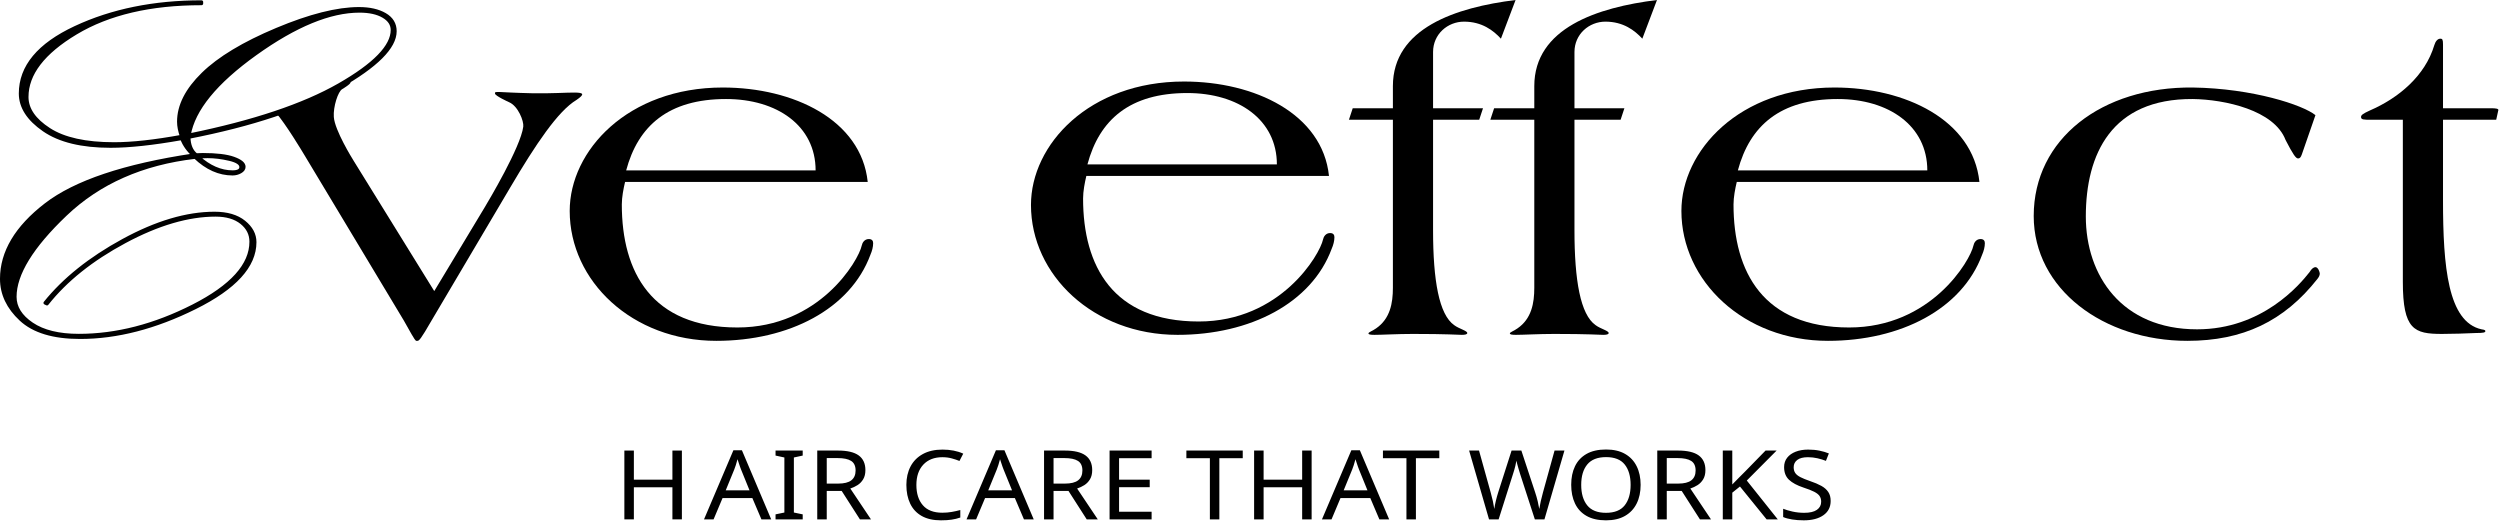
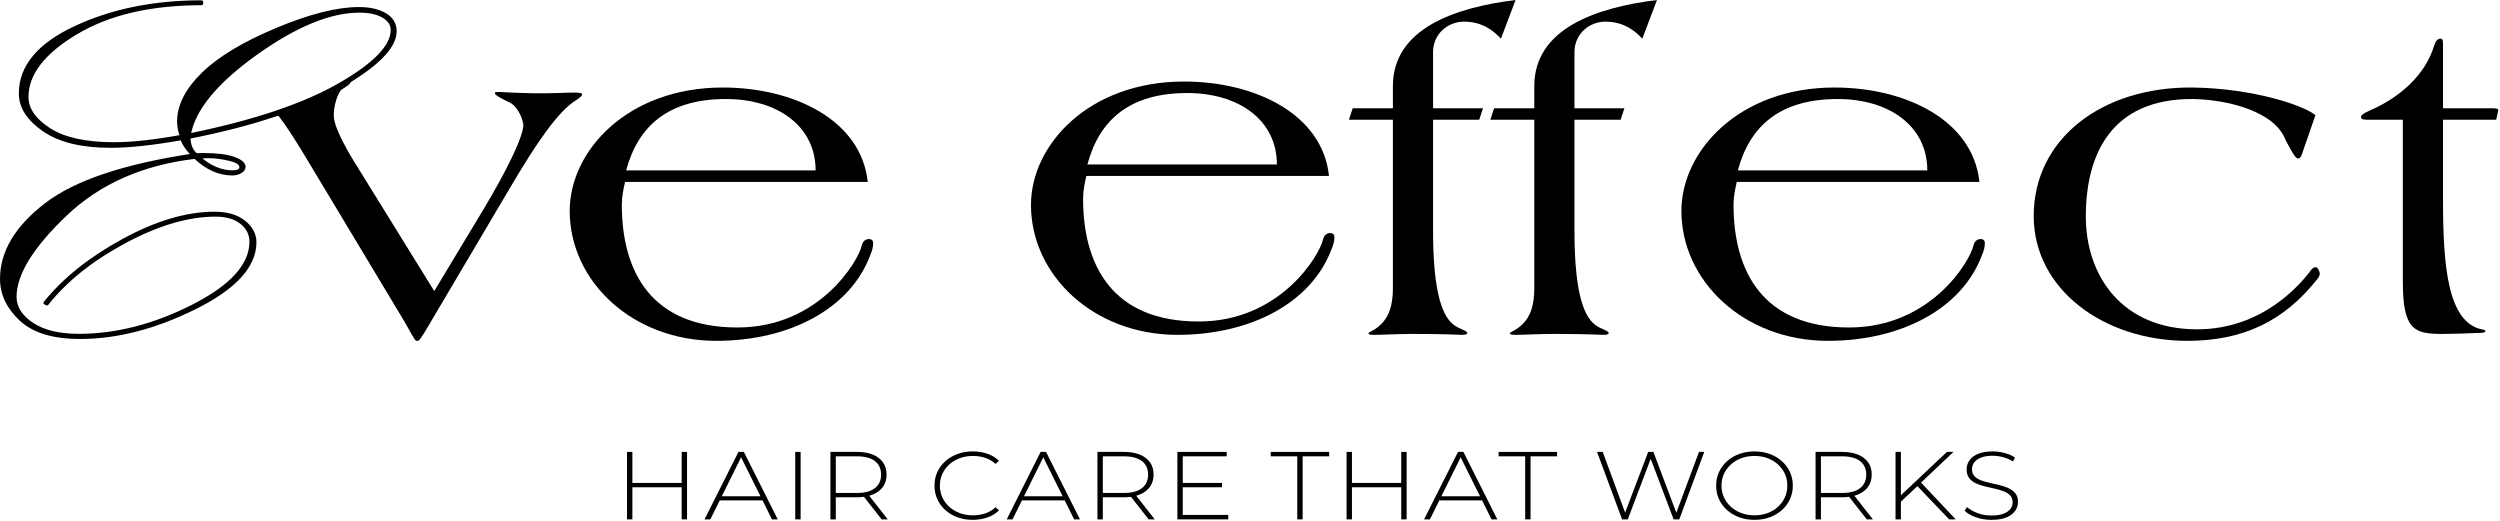
<svg xmlns="http://www.w3.org/2000/svg" width="100%" height="100%" viewBox="0 0 1526 318" version="1.1" xml:space="preserve" style="fill-rule:evenodd;clip-rule:evenodd;stroke-linejoin:round;stroke-miterlimit:2;">
-   <g>
-     <path d="M115.238,83.712c0.108,4.942 1.618,8.557 4.53,10.845l4.045,-0.137c8.305,0 14.561,0.755 18.768,2.265c4.207,1.51 6.31,3.226 6.31,5.148c0,1.19 -0.728,2.196 -2.184,3.02c-1.456,0.824 -3.047,1.236 -4.773,1.236c-8.09,0 -15.694,-3.386 -22.813,-10.159c-32.251,3.752 -58.65,15.421 -79.197,35.006c-20.548,19.585 -30.821,36.333 -30.821,50.244c0,6.406 3.452,11.943 10.355,16.611c6.903,4.667 16.449,7.001 28.637,7.001c22.975,0 46.246,-5.994 69.813,-17.983c23.568,-11.989 35.352,-25.076 35.352,-39.262c0,-4.667 -1.942,-8.557 -5.825,-11.669c-3.883,-3.112 -9.168,-4.667 -15.856,-4.667c-16.719,0 -35.19,5.422 -55.414,16.267c-20.224,10.845 -36.053,23.497 -47.486,37.957l-1.133,-0.549c11.541,-14.368 27.424,-27.067 47.648,-38.095c20.224,-11.028 38.803,-16.542 55.737,-16.542c7.658,0 13.671,1.762 18.04,5.285c4.368,3.523 6.553,7.619 6.553,12.286c0,14.552 -12.161,27.868 -36.484,39.948c-24.323,12.081 -47.702,18.121 -70.137,18.121c-16.287,0 -28.341,-3.638 -36.161,-10.914c-7.82,-7.276 -11.73,-15.535 -11.73,-24.779c0,-16.29 8.979,-31.368 26.938,-45.233c17.959,-13.865 48.025,-23.955 90.199,-30.27c-3.128,-2.654 -5.555,-6.04 -7.281,-10.159c-17.581,3.112 -32.035,4.667 -43.36,4.667c-17.581,0 -31.145,-3.295 -40.691,-9.884c-9.546,-6.589 -14.319,-14.002 -14.319,-22.239c0,-16.382 11.164,-29.789 33.491,-40.223c22.327,-10.433 47.998,-15.65 77.013,-15.65l0,0.961c-31.172,0 -56.735,5.985 -76.69,17.956c-19.954,11.969 -29.932,24.989 -29.932,39.06c0,7.402 4.53,14.027 13.591,19.875c9.06,5.847 22.273,8.771 39.639,8.771c11.002,0 24.754,-1.505 41.257,-4.515c-1.186,-3.289 -1.78,-6.304 -1.78,-9.045c0,-9.778 4.935,-19.487 14.804,-29.127c9.869,-9.641 24.889,-18.687 45.059,-27.138c20.17,-8.453 36.889,-12.679 50.156,-12.679c6.472,0 11.757,1.19 15.856,3.569c4.099,2.379 6.148,5.766 6.148,10.159c0,9.793 -11.352,21.141 -34.057,34.045c-22.705,12.904 -53.311,23.109 -91.817,30.613Zm0.162,-1.218c39.369,-8.026 69.894,-18.242 91.575,-30.645c21.68,-12.405 32.52,-23.578 32.52,-33.52c0,-3.466 -1.834,-6.271 -5.501,-8.415c-3.667,-2.144 -8.521,-3.215 -14.561,-3.215c-18.013,0 -39.181,8.711 -63.504,26.132c-24.323,17.42 -37.832,33.974 -40.529,49.663Zm5.501,13.299c6.795,6.132 13.806,9.198 21.033,9.198c3.452,0 5.177,-1.007 5.177,-3.02c0,-2.105 -2.346,-3.707 -7.038,-4.805c-4.692,-1.098 -9.141,-1.647 -13.348,-1.647c-1.294,0 -3.236,0.092 -5.825,0.275Z" style="fill-rule:nonzero;stroke:#000;stroke-width:2.03px;" />
-     <path d="M168.28,68.659c10.699,-3.598 20.304,-7.467 28.817,-11.607c8.899,-0.736 6.886,-6.815 15.857,-7.096c3.629,-0.114 -3.639,4.203 -4.051,4.448c-2.543,1.328 -5.59,10.78 -5.139,17.007c0.59,8.129 11.014,24.977 12.26,26.99l49.04,79.283l30.816,-51.169c2.235,-3.741 21.929,-36.71 23.526,-49.201c0.431,-3.374 -3.188,-12.598 -8.615,-14.901c-0.736,-0.336 -8.456,-3.863 -8.649,-5.28c-0.246,-1.806 0.98,-0.694 22.417,-0.219c23.665,0.524 37.751,-2.987 27.319,4.094c-11.266,6.748 -24.851,26.99 -40.425,53.418l-48.046,81.251c-6.627,11.527 -7.621,12.37 -8.615,12.37l-0.663,0c-0.994,0 -4.308,-6.748 -7.621,-12.37l-60.637,-100.931c-1.294,-2.161 -11.571,-19.33 -17.591,-26.088Z" style="fill-rule:nonzero;" />
-     <path d="M529.659,111.053c-3.976,-37.955 -45.395,-57.635 -88.471,-57.635c-57.986,0 -93.441,38.517 -93.441,75.347c0,42.734 38.105,79.283 89.465,79.283c44.401,0 81.844,-19.399 94.104,-52.574c0.994,-2.249 1.657,-4.779 1.657,-7.029c0,-1.406 -0.663,-2.53 -2.651,-2.53c-2.651,0 -3.976,2.249 -4.308,3.936c-1.988,9.278 -25.845,50.044 -75.879,50.044c-52.353,0 -70.578,-33.738 -70.578,-75.066c0,-4.498 0.994,-9.559 1.988,-13.776l148.114,0Zm-147.451,-7.029c7.29,-27.271 25.845,-43.578 60.969,-43.578c31.147,0 54.673,16.306 54.673,43.578l-115.641,0Z" style="fill-rule:nonzero;" />
-     <path d="M811.218,107.398c-3.976,-37.955 -45.395,-57.635 -88.471,-57.635c-57.986,0 -93.441,38.517 -93.441,75.347c0,42.734 38.105,79.283 89.465,79.283c44.401,0 81.844,-19.399 94.104,-52.574c0.994,-2.249 1.657,-4.779 1.657,-7.029c0,-1.406 -0.663,-2.53 -2.651,-2.53c-2.651,0 -3.976,2.249 -4.308,3.936c-1.988,9.278 -25.845,50.044 -75.879,50.044c-52.353,0 -70.578,-33.738 -70.578,-75.066c0,-4.498 0.994,-9.559 1.988,-13.776l148.114,0Zm-147.451,-7.029c7.29,-27.271 25.845,-43.578 60.969,-43.578c31.147,0 54.673,16.306 54.673,43.578l-115.641,0Z" style="fill-rule:nonzero;" />
-     <path d="M823.384,73.098l26.839,0l0,102.618c0,9.278 -1.657,18.837 -10.272,24.741c-2.319,1.687 -4.639,2.249 -4.639,3.093c0,0.562 0.994,0.843 3.645,0.843c4.639,0 13.917,-0.562 23.526,-0.562c20.875,0 27.833,0.562 29.822,0.562c1.988,0 3.314,-0.281 3.314,-1.125c0,-1.406 -4.97,-2.53 -7.952,-4.779c-9.278,-6.466 -12.923,-27.271 -12.923,-57.916l0,-67.475l28.165,0l2.319,-7.029l-30.484,0l0,-34.3c0,-10.965 8.946,-18.556 18.887,-18.556c10.935,0 17.893,5.342 22.532,10.402l8.946,-23.616c-36.449,4.498 -74.885,17.15 -74.885,52.574l0,13.495l-24.52,0l-2.319,7.029Z" style="fill-rule:nonzero;" />
-     <path d="M909.694,73.098l26.839,0l0,102.618c0,9.278 -1.657,18.837 -10.272,24.741c-2.319,1.687 -4.639,2.249 -4.639,3.093c0,0.562 0.994,0.843 3.645,0.843c4.639,0 13.917,-0.562 23.526,-0.562c20.875,0 27.833,0.562 29.822,0.562c1.988,0 3.314,-0.281 3.314,-1.125c0,-1.406 -4.97,-2.53 -7.952,-4.779c-9.278,-6.466 -12.923,-27.271 -12.923,-57.916l0,-67.475l28.165,0l2.319,-7.029l-30.484,0l0,-34.3c0,-10.965 8.946,-18.556 18.887,-18.556c10.935,0 17.893,5.342 22.532,10.402l8.946,-23.616c-36.449,4.498 -74.885,17.15 -74.885,52.574l0,13.495l-24.52,0l-2.319,7.029Z" style="fill-rule:nonzero;" />
-     <path d="M1208.241,111.053c-3.976,-37.955 -45.395,-57.635 -88.471,-57.635c-57.986,0 -93.441,38.517 -93.441,75.347c0,42.734 38.105,79.283 89.465,79.283c44.401,0 81.844,-19.399 94.104,-52.574c0.994,-2.249 1.657,-4.779 1.657,-7.029c0,-1.406 -0.663,-2.53 -2.651,-2.53c-2.651,0 -3.976,2.249 -4.308,3.936c-1.988,9.278 -25.845,50.044 -75.879,50.044c-52.353,0 -70.578,-33.738 -70.578,-75.066c0,-4.498 0.994,-9.559 1.988,-13.776l148.114,0Zm-147.451,-7.029c7.29,-27.271 25.845,-43.578 60.969,-43.578c31.147,0 54.673,16.306 54.673,43.578l-115.641,0Z" style="fill-rule:nonzero;" />
-     <path d="M1413.348,70.287c-7.621,-6.185 -38.105,-16.306 -74.885,-16.869c-55.336,-0.562 -97.086,31.207 -97.086,78.44c0,44.702 42.744,76.191 93.772,76.191c33.798,0 58.98,-11.808 79.524,-37.955c0.663,-0.843 1.325,-1.968 1.325,-3.093c0,-0.843 -0.994,-3.936 -2.651,-3.936c-0.994,0 -2.319,0.843 -3.645,3.093c-5.964,7.591 -28.828,34.862 -68.59,34.862c-46.058,0 -67.927,-32.894 -67.927,-68.881c0,-37.955 15.573,-71.973 65.276,-71.692c19.55,0.281 49.703,6.748 56.661,25.022c4.639,8.997 6.296,11.246 7.621,11.246c0.994,0 1.657,-0.562 2.319,-2.53l8.284,-23.897Z" style="fill-rule:nonzero;" />
-     <path d="M1466.695,73.098l0,98.963c0,29.239 6.958,31.77 23.857,31.77c6.958,0 13.917,-0.281 20.875,-0.562c4.308,0 5.633,-0.281 5.633,-1.125c0,-0.562 -0.331,-0.843 -2.319,-1.125c-20.544,-4.498 -23.526,-38.236 -23.526,-78.721l0,-49.201l32.472,0l0.994,-4.498c0,-0.562 0.331,-1.125 0.331,-1.406c0,-0.843 -1.325,-1.125 -4.639,-1.125l-29.159,0l0,-38.798c0,-3.093 -0.331,-3.655 -1.657,-3.655c-1.657,0 -2.982,1.687 -3.645,3.936c-5.633,18.837 -21.869,32.332 -39.431,39.923c-4.308,1.968 -5.302,2.811 -5.302,3.936c0,1.687 1.657,1.687 6.296,1.687l19.218,0Z" style="fill-rule:nonzero;" />
-     <g transform="matrix(1,0,0,0.91502,0,-105.3479)">
-       <text x="374.877px" y="461.596px" style="font-family:'Montserrat-Light', 'Montserrat';font-weight:300;font-size:64.302px;">H<tspan x="429.727px 477.567px 499.044px 547.849px 566.883px 614.188px 662.029px 710.834px 756.36px 775.393px 814.103px 868.953px 914.505px 953.215px 972.248px 1043.986px 1100.379px 1149.184px 1195.916px " y="461.596px 461.596px 461.596px 461.596px 461.596px 461.596px 461.596px 461.596px 461.596px 461.596px 461.596px 461.596px 461.596px 461.596px 461.596px 461.596px 461.596px 461.596px 461.596px ">AIR CARE THAT WORKS</tspan>
-       </text>
+   <g transform="matrix(1,0,0,1,-236.9871,-841.3422)">
+     <g transform="matrix(1,0,0,1,-500.3002,-1467.722)">
+       <g transform="matrix(0.681565,0,0,0.69294,-633.966,1972.706)">
+         <path d="M2180.998,606.216C2181.156,613.348 2183.372,618.564 2187.645,621.866L2193.58,621.668C2205.765,621.668 2214.944,622.758 2221.116,624.937C2227.288,627.116 2230.374,629.593 2230.374,632.366C2230.374,634.083 2229.306,635.536 2227.169,636.725C2225.033,637.913 2222.699,638.508 2220.167,638.508C2208.297,638.508 2197.14,633.621 2186.695,623.847C2139.377,629.262 2100.644,646.102 2070.496,674.365C2040.348,702.629 2025.274,726.799 2025.274,746.874C2025.274,756.119 2030.339,764.109 2040.467,770.845C2050.595,777.581 2064.601,780.949 2082.484,780.949C2116.192,780.949 2150.336,772.298 2184.915,754.996C2219.494,737.695 2236.783,718.808 2236.783,698.337C2236.783,691.601 2233.935,685.988 2228.238,681.497C2222.54,677.007 2214.786,674.762 2204.974,674.762C2180.444,674.762 2153.343,682.587 2123.67,698.238C2093.997,713.888 2070.773,732.148 2053.998,753.015L2052.336,752.223C2069.27,731.487 2092.573,713.162 2122.246,697.247C2151.919,681.332 2179.178,673.375 2204.024,673.375C2215.261,673.375 2224.083,675.917 2230.493,681.002C2236.902,686.087 2240.107,691.997 2240.107,698.733C2240.107,719.733 2222.263,738.949 2186.577,756.383C2150.89,773.817 2116.588,782.534 2083.671,782.534C2059.774,782.534 2042.089,777.284 2030.616,766.784C2019.142,756.284 2013.405,744.364 2013.405,731.025C2013.405,707.516 2026.58,685.757 2052.93,665.748C2079.279,645.739 2123.393,631.177 2185.271,622.064C2180.682,618.234 2177.121,613.348 2174.589,607.404C2148.793,611.895 2127.587,614.14 2110.97,614.14C2085.174,614.14 2065.274,609.385 2051.268,599.876C2037.262,590.367 2030.26,579.669 2030.26,567.782C2030.26,544.141 2046.639,524.792 2079.398,509.736C2112.157,494.679 2149.822,487.151 2192.393,487.151L2192.393,488.538C2146.657,488.538 2109.15,497.175 2079.873,514.45C2050.595,531.723 2035.957,550.513 2035.957,570.819C2035.957,581.5 2042.603,591.061 2055.897,599.501C2069.19,607.94 2088.577,612.159 2114.056,612.159C2130.198,612.159 2150.376,609.987 2174.589,605.643C2172.848,600.896 2171.978,596.545 2171.978,592.589C2171.978,578.478 2179.218,564.467 2193.698,550.556C2208.179,536.643 2230.216,523.588 2259.81,511.392C2289.403,499.194 2313.933,493.095 2333.399,493.095C2342.894,493.095 2350.648,494.812 2356.662,498.245C2362.676,501.679 2365.683,506.566 2365.683,512.906C2365.683,527.037 2349.026,543.415 2315.714,562.037C2282.401,580.659 2237.496,595.386 2180.998,606.216ZM2181.236,604.457C2238.999,592.874 2283.785,578.132 2315.595,560.232C2347.404,542.33 2363.309,526.206 2363.309,511.859C2363.309,506.857 2360.619,502.809 2355.238,499.716C2349.857,496.622 2342.736,495.076 2333.873,495.076C2307.445,495.076 2276.387,507.646 2240.7,532.788C2205.014,557.927 2185.192,581.817 2181.236,604.457ZM2189.307,623.649C2199.277,632.498 2209.563,636.923 2220.167,636.923C2225.231,636.923 2227.763,635.47 2227.763,632.564C2227.763,629.527 2224.321,627.215 2217.437,625.63C2210.553,624.045 2204.024,623.253 2197.852,623.253C2195.953,623.253 2193.105,623.385 2189.307,623.649Z" style="fill-rule:nonzero;stroke:black;stroke-width:2.95px;" />
+       </g>
+       <g transform="matrix(0.681565,0,0,0.69294,-633.966,1972.706)">
+         <path d="M2258.822,584.491C2274.519,579.298 2288.613,573.715 2301.103,567.741C2314.16,566.679 2311.207,557.907 2324.369,557.501C2329.694,557.337 2319.029,563.567 2318.425,563.92C2314.694,565.837 2310.222,579.477 2310.885,588.463C2311.75,600.194 2327.046,624.508 2328.873,627.413L2400.825,741.829L2446.038,667.986C2449.317,662.588 2478.212,615.009 2480.556,596.984C2481.189,592.115 2475.879,578.803 2467.915,575.48C2466.835,574.995 2455.508,569.905 2455.226,567.86C2454.865,565.253 2456.663,566.858 2488.117,567.543C2522.838,568.299 2543.506,563.232 2528.2,573.451C2511.67,583.189 2491.737,612.401 2468.888,650.54L2398.394,767.796C2388.671,784.431 2387.213,785.648 2385.754,785.648L2384.782,785.648C2383.323,785.648 2378.462,775.91 2373.6,767.796L2284.632,622.139C2282.734,619.02 2267.655,594.244 2258.822,584.491Z" style="fill-rule:nonzero;" />
+       </g>
+       <g transform="matrix(0.681565,0,0,0.69294,-633.966,1972.706)">
+         <path d="M2789.041,645.671C2783.207,590.898 2722.436,562.497 2659.235,562.497C2574.157,562.497 2522.138,618.082 2522.138,671.232C2522.138,732.903 2578.046,785.648 2653.401,785.648C2718.547,785.648 2773.483,757.653 2791.471,709.776C2792.93,706.531 2793.902,702.879 2793.902,699.633C2793.902,697.605 2792.93,695.982 2790.013,695.982C2786.124,695.982 2784.179,699.228 2783.693,701.662C2780.776,715.051 2745.772,773.882 2672.362,773.882C2595.548,773.882 2568.809,725.194 2568.809,665.552C2568.809,659.06 2570.268,651.757 2571.726,645.671L2789.041,645.671ZM2572.699,635.528C2583.394,596.172 2610.619,572.64 2662.152,572.64C2707.852,572.64 2742.369,596.172 2742.369,635.528L2572.699,635.528Z" style="fill-rule:nonzero;" />
+       </g>
+       <g transform="matrix(0.681565,0,0,0.69294,-352.4072,1969.051)">
+         <path d="M2789.041,645.671C2783.207,590.898 2722.436,562.497 2659.235,562.497C2574.157,562.497 2522.138,618.082 2522.138,671.232C2522.138,732.903 2578.046,785.648 2653.401,785.648C2718.547,785.648 2773.483,757.653 2791.471,709.776C2792.93,706.531 2793.902,702.879 2793.902,699.633C2793.902,697.605 2792.93,695.982 2790.013,695.982C2786.124,695.982 2784.179,699.228 2783.693,701.662C2780.776,715.051 2745.772,773.882 2672.362,773.882C2595.548,773.882 2568.809,725.194 2568.809,665.552C2568.809,659.06 2570.268,651.757 2571.726,645.671L2789.041,645.671ZM2572.699,635.528C2583.394,596.172 2610.619,572.64 2662.152,572.64C2707.852,572.64 2742.369,596.172 2742.369,635.528L2572.699,635.528Z" style="fill-rule:nonzero;" />
+       </g>
+       <g transform="matrix(0.681565,0,0,0.69294,-718.0764,1972.706)">
+         <path d="M3343.406,590.898L3382.785,590.898L3382.785,738.989C3382.785,752.378 3380.354,766.173 3367.714,774.693C3364.311,777.128 3360.908,777.939 3360.908,779.156C3360.908,779.968 3362.366,780.373 3366.255,780.373C3373.062,780.373 3386.674,779.562 3400.773,779.562C3431.401,779.562 3441.611,780.373 3444.528,780.373C3447.444,780.373 3449.389,779.968 3449.389,778.751C3449.389,776.722 3442.097,775.099 3437.721,771.853C3424.109,762.521 3418.761,732.497 3418.761,688.273L3418.761,590.898L3460.085,590.898L3463.488,580.754L3418.761,580.754L3418.761,531.255C3418.761,515.432 3431.887,504.477 3446.472,504.477C3462.516,504.477 3472.725,512.186 3479.531,519.489L3492.658,485.408C3439.18,491.9 3382.785,510.157 3382.785,561.279L3382.785,580.754L3346.809,580.754L3343.406,590.898Z" style="fill-rule:nonzero;" />
+       </g>
+       <g transform="matrix(0.681565,0,0,0.69294,-718.0764,1972.706)">
+         <path d="M3470.041,590.898L3509.42,590.898L3509.42,738.989C3509.42,752.378 3506.989,766.173 3494.349,774.693C3490.946,777.128 3487.543,777.939 3487.543,779.156C3487.543,779.968 3489.001,780.373 3492.891,780.373C3499.697,780.373 3513.309,779.562 3527.408,779.562C3558.036,779.562 3568.246,780.373 3571.163,780.373C3574.08,780.373 3576.024,779.968 3576.024,778.751C3576.024,776.722 3568.732,775.099 3564.356,771.853C3550.744,762.521 3545.396,732.497 3545.396,688.273L3545.396,590.898L3586.72,590.898L3590.123,580.754L3545.396,580.754L3545.396,531.255C3545.396,515.432 3558.523,504.477 3573.107,504.477C3589.151,504.477 3599.36,512.186 3606.166,519.489L3619.293,485.408C3565.815,491.9 3509.42,510.157 3509.42,561.279L3509.42,580.754L3473.444,580.754L3470.041,590.898Z" style="fill-rule:nonzero;" />
+       </g>
+       <g transform="matrix(0.681565,0,0,0.69294,-718.0764,1972.706)">
+         <path d="M3908.073,645.671C3902.239,590.898 3841.469,562.497 3778.268,562.497C3693.189,562.497 3641.17,618.082 3641.17,671.232C3641.17,732.903 3697.079,785.648 3772.434,785.648C3837.58,785.648 3892.516,757.653 3910.504,709.776C3911.962,706.531 3912.935,702.879 3912.935,699.633C3912.935,697.605 3911.962,695.982 3909.045,695.982C3905.156,695.982 3903.211,699.228 3902.725,701.662C3899.808,715.051 3864.805,773.882 3791.394,773.882C3714.581,773.882 3687.842,725.194 3687.842,665.552C3687.842,659.06 3689.3,651.757 3690.759,645.671L3908.073,645.671ZM3691.731,635.528C3702.426,596.172 3729.652,572.64 3781.185,572.64C3826.884,572.64 3861.401,596.172 3861.401,635.528L3691.731,635.528Z" style="fill-rule:nonzero;" />
+       </g>
+       <g transform="matrix(0.681565,0,0,0.69294,-718.0764,1972.706)">
+         <path d="M4209.007,586.84C4197.826,577.914 4153.099,563.308 4099.135,562.497C4017.946,561.685 3956.689,607.533 3956.689,675.695C3956.689,740.206 4019.404,785.648 4094.273,785.648C4143.862,785.648 4180.81,768.607 4210.952,730.874C4211.924,729.657 4212.897,728.034 4212.897,726.411C4212.897,725.194 4211.438,720.731 4209.007,720.731C4207.549,720.731 4205.604,721.948 4203.659,725.194C4194.909,736.149 4161.363,775.505 4103.024,775.505C4035.447,775.505 4003.361,728.034 4003.361,676.101C4003.361,621.327 4026.21,572.234 4099.135,572.64C4127.818,573.046 4172.059,582.377 4182.268,608.75C4189.075,621.733 4191.505,624.979 4193.45,624.979C4194.909,624.979 4195.881,624.168 4196.853,621.327L4209.007,586.84Z" style="fill-rule:nonzero;" />
+       </g>
+       <g transform="matrix(0.681565,0,0,0.69294,-718.0764,1972.706)">
+         <path d="M4287.279,590.898L4287.279,733.715C4287.279,775.91 4297.489,779.562 4322.283,779.562C4332.492,779.562 4342.702,779.156 4352.911,778.751C4359.231,778.751 4361.176,778.345 4361.176,777.128C4361.176,776.316 4360.69,775.91 4357.773,775.505C4327.631,769.013 4323.255,720.325 4323.255,661.9L4323.255,590.898L4370.899,590.898L4372.358,584.406C4372.358,583.595 4372.844,582.783 4372.844,582.377C4372.844,581.16 4370.899,580.754 4366.038,580.754L4323.255,580.754L4323.255,524.764C4323.255,520.301 4322.769,519.489 4320.825,519.489C4318.394,519.489 4316.449,521.924 4315.477,525.169C4307.212,552.353 4283.39,571.828 4257.623,582.783C4251.303,585.623 4249.845,586.84 4249.845,588.463C4249.845,590.898 4252.276,590.898 4259.082,590.898L4287.279,590.898Z" style="fill-rule:nonzero;" />
+       </g>
+       <g transform="matrix(0.620978,0,0,0.620978,747.801,896.4144)">
+         <path d="M653.133,2719.075L658.414,2719.075L658.414,2785.4L653.133,2785.4L653.133,2719.075ZM604.672,2785.4L599.391,2785.4L599.391,2719.075L604.672,2719.075L604.672,2785.4ZM653.754,2753.848L604.051,2753.848L604.051,2749.585L653.754,2749.585L653.754,2753.848Z" style="fill-rule:nonzero;" />
+         <path d="M675.603,2785.4L708.946,2719.075L714.227,2719.075L747.57,2785.4L741.875,2785.4L710.396,2722.107L712.674,2722.107L681.298,2785.4L675.603,2785.4ZM687.822,2766.734L689.582,2762.66L732.97,2762.66L734.73,2766.734L687.822,2766.734Z" style="fill-rule:nonzero;" />
+         <rect x="764.759" y="2719.075" width="5.281" height="66.325" style="fill-rule:nonzero;" />
+         <path d="M799.345,2785.4L799.345,2719.075L825.336,2719.075C831.411,2719.075 836.623,2719.96 840.972,2721.728C845.321,2723.497 848.669,2726.039 851.016,2729.356C853.363,2732.672 854.537,2736.699 854.537,2741.436C854.537,2746.047 853.363,2750.011 851.016,2753.327C848.669,2756.644 845.321,2759.202 840.972,2761.002C836.623,2762.802 831.411,2763.702 825.336,2763.702L802.244,2763.702L804.626,2761.428L804.626,2785.4L799.345,2785.4ZM849.67,2785.4L830.824,2761.334L836.83,2761.334L855.676,2785.4L849.67,2785.4ZM804.626,2761.713L802.244,2759.439L825.336,2759.439C833.136,2759.439 839.056,2757.859 843.094,2754.701C847.133,2751.543 849.152,2747.121 849.152,2741.436C849.152,2735.688 847.133,2731.251 843.094,2728.124C839.056,2724.997 833.136,2723.434 825.336,2723.434L802.244,2723.434L804.626,2721.065L804.626,2761.713Z" style="fill-rule:nonzero;" />
+         <path d="M939.24,2785.874C933.856,2785.874 928.868,2785.037 924.277,2783.363C919.687,2781.689 915.7,2779.336 912.317,2776.304C908.935,2773.272 906.311,2769.719 904.448,2765.645C902.584,2761.571 901.652,2757.101 901.652,2752.238C901.652,2747.374 902.584,2742.905 904.448,2738.831C906.311,2734.756 908.952,2731.203 912.369,2728.171C915.786,2725.139 919.773,2722.786 924.329,2721.112C928.885,2719.438 933.856,2718.601 939.24,2718.601C944.349,2718.601 949.129,2719.359 953.582,2720.875C958.034,2722.391 961.848,2724.697 965.024,2727.792L961.71,2730.919C958.604,2728.14 955.169,2726.134 951.407,2724.902C947.645,2723.671 943.658,2723.055 939.447,2723.055C934.822,2723.055 930.525,2723.781 926.555,2725.234C922.586,2726.687 919.134,2728.74 916.2,2731.393C913.266,2734.046 910.988,2737.141 909.366,2740.678C907.744,2744.215 906.933,2748.069 906.933,2752.238C906.933,2756.407 907.744,2760.26 909.366,2763.797C910.988,2767.334 913.266,2770.43 916.2,2773.083C919.134,2775.736 922.586,2777.789 926.555,2779.241C930.525,2780.694 934.822,2781.421 939.447,2781.421C943.658,2781.421 947.645,2780.805 951.407,2779.573C955.169,2778.341 958.604,2776.304 961.71,2773.462L965.024,2776.588C961.848,2779.684 958.034,2782.005 953.582,2783.552C949.129,2785.1 944.349,2785.874 939.24,2785.874Z" style="fill-rule:nonzero;" />
+         <path d="M972.654,2785.4L1005.997,2719.075L1011.278,2719.075L1044.621,2785.4L1038.925,2785.4L1007.446,2722.107L1009.724,2722.107L978.349,2785.4L972.654,2785.4ZM984.873,2766.734L986.633,2762.66L1030.02,2762.66L1031.781,2766.734L984.873,2766.734Z" style="fill-rule:nonzero;" />
+         <path d="M1061.81,2785.4L1061.81,2719.075L1087.801,2719.075C1093.876,2719.075 1099.088,2719.96 1103.437,2721.728C1107.786,2723.497 1111.134,2726.039 1113.481,2729.356C1115.828,2732.672 1117.002,2736.699 1117.002,2741.436C1117.002,2746.047 1115.828,2750.011 1113.481,2753.327C1111.134,2756.644 1107.786,2759.202 1103.437,2761.002C1099.088,2762.802 1093.876,2763.702 1087.801,2763.702L1064.709,2763.702L1067.091,2761.428L1067.091,2785.4L1061.81,2785.4ZM1112.135,2785.4L1093.289,2761.334L1099.295,2761.334L1118.141,2785.4L1112.135,2785.4ZM1067.091,2761.713L1064.709,2759.439L1087.801,2759.439C1095.602,2759.439 1101.521,2757.859 1105.56,2754.701C1109.598,2751.543 1111.617,2747.121 1111.617,2741.436C1111.617,2735.688 1109.598,2731.251 1105.56,2728.124C1101.521,2724.997 1095.602,2723.434 1087.801,2723.434L1064.709,2723.434L1067.091,2721.065L1067.091,2761.713Z" style="fill-rule:nonzero;" />
+         <path d="M1145.064,2749.585L1184.309,2749.585L1184.309,2753.848L1145.064,2753.848L1145.064,2749.585ZM1145.685,2781.042L1190.418,2781.042L1190.418,2785.4L1140.404,2785.4L1140.404,2719.075L1188.865,2719.075L1188.865,2723.434L1145.685,2723.434L1145.685,2781.042Z" style="fill-rule:nonzero;" />
+         <path d="M1258.243,2785.4L1258.243,2723.434L1232.149,2723.434L1232.149,2719.075L1289.619,2719.075L1289.619,2723.434L1263.524,2723.434L1263.524,2785.4L1258.243,2785.4Z" style="fill-rule:nonzero;" />
+         <path d="M1360.447,2719.075L1365.728,2719.075L1365.728,2785.4L1360.447,2785.4L1360.447,2719.075ZM1311.985,2785.4L1306.704,2785.4L1306.704,2719.075L1311.985,2719.075L1311.985,2785.4ZM1361.068,2753.848L1311.364,2753.848L1311.364,2749.585L1361.068,2749.585L1361.068,2753.848Z" style="fill-rule:nonzero;" />
+         <path d="M1382.917,2785.4L1416.26,2719.075L1421.541,2719.075L1454.884,2785.4L1449.188,2785.4L1417.709,2722.107L1419.987,2722.107L1388.612,2785.4L1382.917,2785.4ZM1395.136,2766.734L1396.896,2762.66L1440.283,2762.66L1442.043,2766.734L1395.136,2766.734Z" style="fill-rule:nonzero;" />
+         <path d="M1482.264,2785.4L1482.264,2723.434L1456.169,2723.434L1456.169,2719.075L1513.639,2719.075L1513.639,2723.434L1487.545,2723.434L1487.545,2785.4L1482.264,2785.4Z" style="fill-rule:nonzero;" />
+         <path d="M1577.529,2785.4L1552.884,2719.075L1558.476,2719.075L1581.878,2782.463L1579.082,2782.463L1603.21,2719.075L1608.283,2719.075L1632.203,2782.463L1629.511,2782.463L1653.12,2719.075L1658.298,2719.075L1633.757,2785.4L1628.165,2785.4L1604.97,2724.097L1606.316,2724.097L1583.121,2785.4L1577.529,2785.4Z" style="fill-rule:nonzero;" />
+         <path d="M1707.655,2785.874C1702.27,2785.874 1697.282,2785.037 1692.692,2783.363C1688.101,2781.689 1684.097,2779.32 1680.68,2776.257C1677.263,2773.193 1674.622,2769.624 1672.758,2765.55C1670.895,2761.476 1669.963,2757.038 1669.963,2752.238C1669.963,2747.437 1670.895,2743 1672.758,2738.925C1674.622,2734.851 1677.263,2731.282 1680.68,2728.219C1684.097,2725.155 1688.101,2722.786 1692.692,2721.112C1697.282,2719.438 1702.27,2718.601 1707.655,2718.601C1713.039,2718.601 1718.027,2719.438 1722.618,2721.112C1727.208,2722.786 1731.195,2725.139 1734.577,2728.171C1737.96,2731.203 1740.601,2734.756 1742.499,2738.831C1744.397,2742.905 1745.347,2747.374 1745.347,2752.238C1745.347,2757.101 1744.397,2761.571 1742.499,2765.645C1740.601,2769.719 1737.96,2773.272 1734.577,2776.304C1731.195,2779.336 1727.208,2781.689 1722.618,2783.363C1718.027,2785.037 1713.039,2785.874 1707.655,2785.874ZM1707.655,2781.421C1712.28,2781.421 1716.56,2780.694 1720.495,2779.241C1724.43,2777.789 1727.847,2775.736 1730.746,2773.083C1733.646,2770.43 1735.906,2767.334 1737.529,2763.797C1739.151,2760.26 1739.962,2756.407 1739.962,2752.238C1739.962,2748.005 1739.151,2744.137 1737.529,2740.631C1735.906,2737.125 1733.646,2734.046 1730.746,2731.393C1727.847,2728.74 1724.43,2726.687 1720.495,2725.234C1716.56,2723.781 1712.28,2723.055 1707.655,2723.055C1703.029,2723.055 1698.749,2723.781 1694.815,2725.234C1690.88,2726.687 1687.445,2728.74 1684.511,2731.393C1681.577,2734.046 1679.299,2737.125 1677.677,2740.631C1676.055,2744.137 1675.244,2748.005 1675.244,2752.238C1675.244,2756.407 1676.055,2760.26 1677.677,2763.797C1679.299,2767.334 1681.577,2770.43 1684.511,2773.083C1687.445,2775.736 1690.88,2777.789 1694.815,2779.241C1698.749,2780.694 1703.029,2781.421 1707.655,2781.421Z" style="fill-rule:nonzero;" />
+         <path d="M1767.713,2785.4L1767.713,2719.075L1793.704,2719.075C1799.779,2719.075 1804.991,2719.96 1809.34,2721.728C1813.689,2723.497 1817.037,2726.039 1819.385,2729.356C1821.732,2732.672 1822.905,2736.699 1822.905,2741.436C1822.905,2746.047 1821.732,2750.011 1819.385,2753.327C1817.037,2756.644 1813.689,2759.202 1809.34,2761.002C1804.991,2762.802 1799.779,2763.702 1793.704,2763.702L1770.613,2763.702L1772.994,2761.428L1772.994,2785.4L1767.713,2785.4ZM1818.038,2785.4L1799.192,2761.334L1805.198,2761.334L1824.044,2785.4L1818.038,2785.4ZM1772.994,2761.713L1770.613,2759.439L1793.704,2759.439C1801.505,2759.439 1807.425,2757.859 1811.463,2754.701C1815.501,2751.543 1817.521,2747.121 1817.521,2741.436C1817.521,2735.688 1815.501,2731.251 1811.463,2728.124C1807.425,2724.997 1801.505,2723.434 1793.704,2723.434L1770.613,2723.434L1772.994,2721.065L1772.994,2761.713Z" style="fill-rule:nonzero;" />
+         <path d="M1850.864,2768.629L1850.656,2762.565L1896.84,2719.075L1903.26,2719.075L1870.952,2749.679L1867.949,2752.617L1850.864,2768.629ZM1846.307,2785.4L1846.307,2719.075L1851.588,2719.075L1851.588,2785.4L1846.307,2785.4ZM1899.014,2785.4L1866.396,2751.29L1870.02,2747.784L1905.434,2785.4L1899.014,2785.4Z" style="fill-rule:nonzero;" />
+         <path d="M1940.615,2785.874C1935.23,2785.874 1930.139,2785.037 1925.341,2783.363C1920.544,2781.689 1916.833,2779.526 1914.21,2776.873L1916.592,2773.272C1919.077,2775.609 1922.477,2777.583 1926.791,2779.194C1931.106,2780.805 1935.679,2781.61 1940.511,2781.61C1945.344,2781.61 1949.296,2781.026 1952.368,2779.857C1955.44,2778.689 1957.718,2777.125 1959.202,2775.167C1960.686,2773.209 1961.428,2771.03 1961.428,2768.629C1961.428,2765.787 1960.6,2763.513 1958.943,2761.807C1957.286,2760.102 1955.112,2758.744 1952.42,2757.733C1949.727,2756.722 1946.793,2755.87 1943.618,2755.175C1940.442,2754.48 1937.232,2753.738 1933.988,2752.948C1930.743,2752.159 1927.775,2751.132 1925.083,2749.869C1922.39,2748.606 1920.233,2746.884 1918.611,2744.705C1916.988,2742.526 1916.177,2739.699 1916.177,2736.225C1916.177,2733.067 1917.075,2730.161 1918.87,2727.508C1920.664,2724.855 1923.46,2722.707 1927.257,2721.065C1931.054,2719.423 1935.921,2718.601 1941.858,2718.601C1945.862,2718.601 1949.814,2719.138 1953.714,2720.212C1957.614,2721.286 1960.945,2722.739 1963.707,2724.571L1961.739,2728.455C1958.702,2726.56 1955.44,2725.155 1951.954,2724.239C1948.468,2723.323 1945.102,2722.865 1941.858,2722.865C1937.232,2722.865 1933.401,2723.465 1930.364,2724.665C1927.326,2725.866 1925.083,2727.461 1923.633,2729.45C1922.183,2731.44 1921.458,2733.667 1921.458,2736.13C1921.458,2738.973 1922.269,2741.247 1923.892,2742.952C1925.514,2744.658 1927.671,2746.016 1930.364,2747.026C1933.056,2748.037 1936.024,2748.89 1939.269,2749.585C1942.513,2750.279 1945.723,2751.022 1948.899,2751.811C1952.074,2752.601 1955.008,2753.627 1957.701,2754.891C1960.393,2756.154 1962.567,2757.859 1964.224,2760.007C1965.881,2762.155 1966.709,2764.934 1966.709,2768.345C1966.709,2771.44 1965.778,2774.33 1963.914,2777.015C1962.05,2779.699 1959.202,2781.847 1955.371,2783.458C1951.539,2785.068 1946.621,2785.874 1940.615,2785.874Z" style="fill-rule:nonzero;" />
+       </g>
    </g>
  </g>
</svg>
